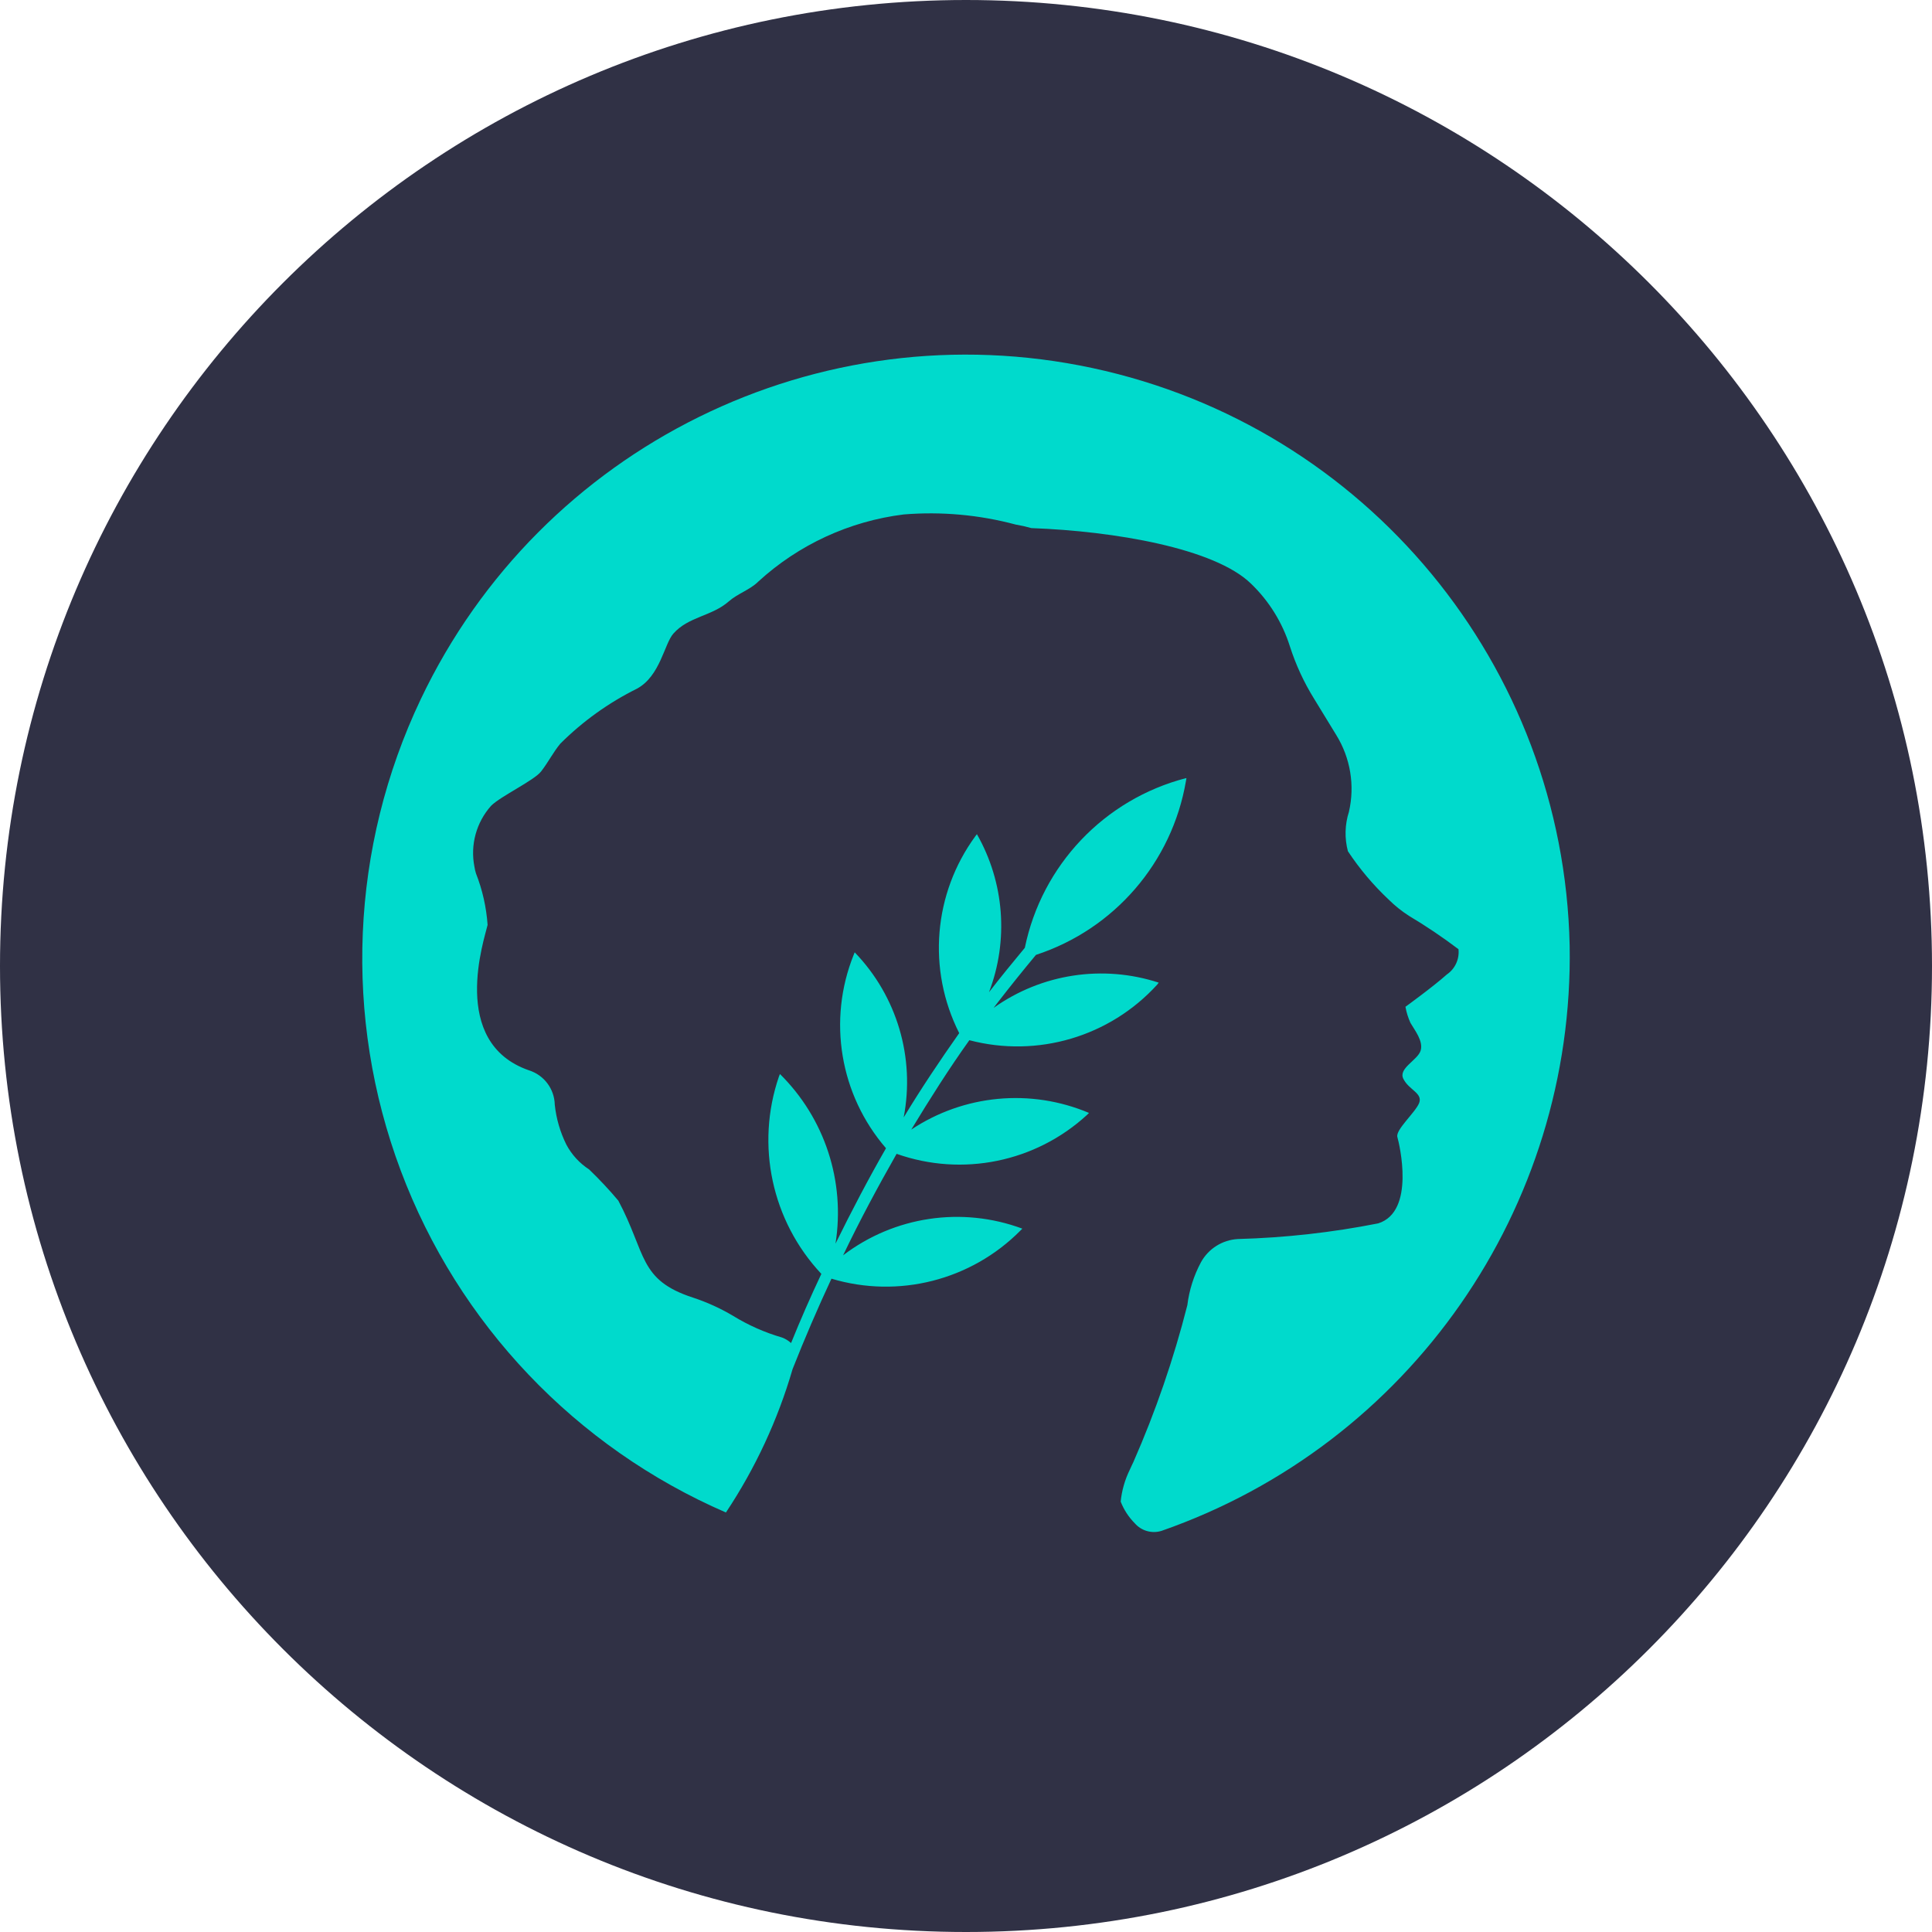
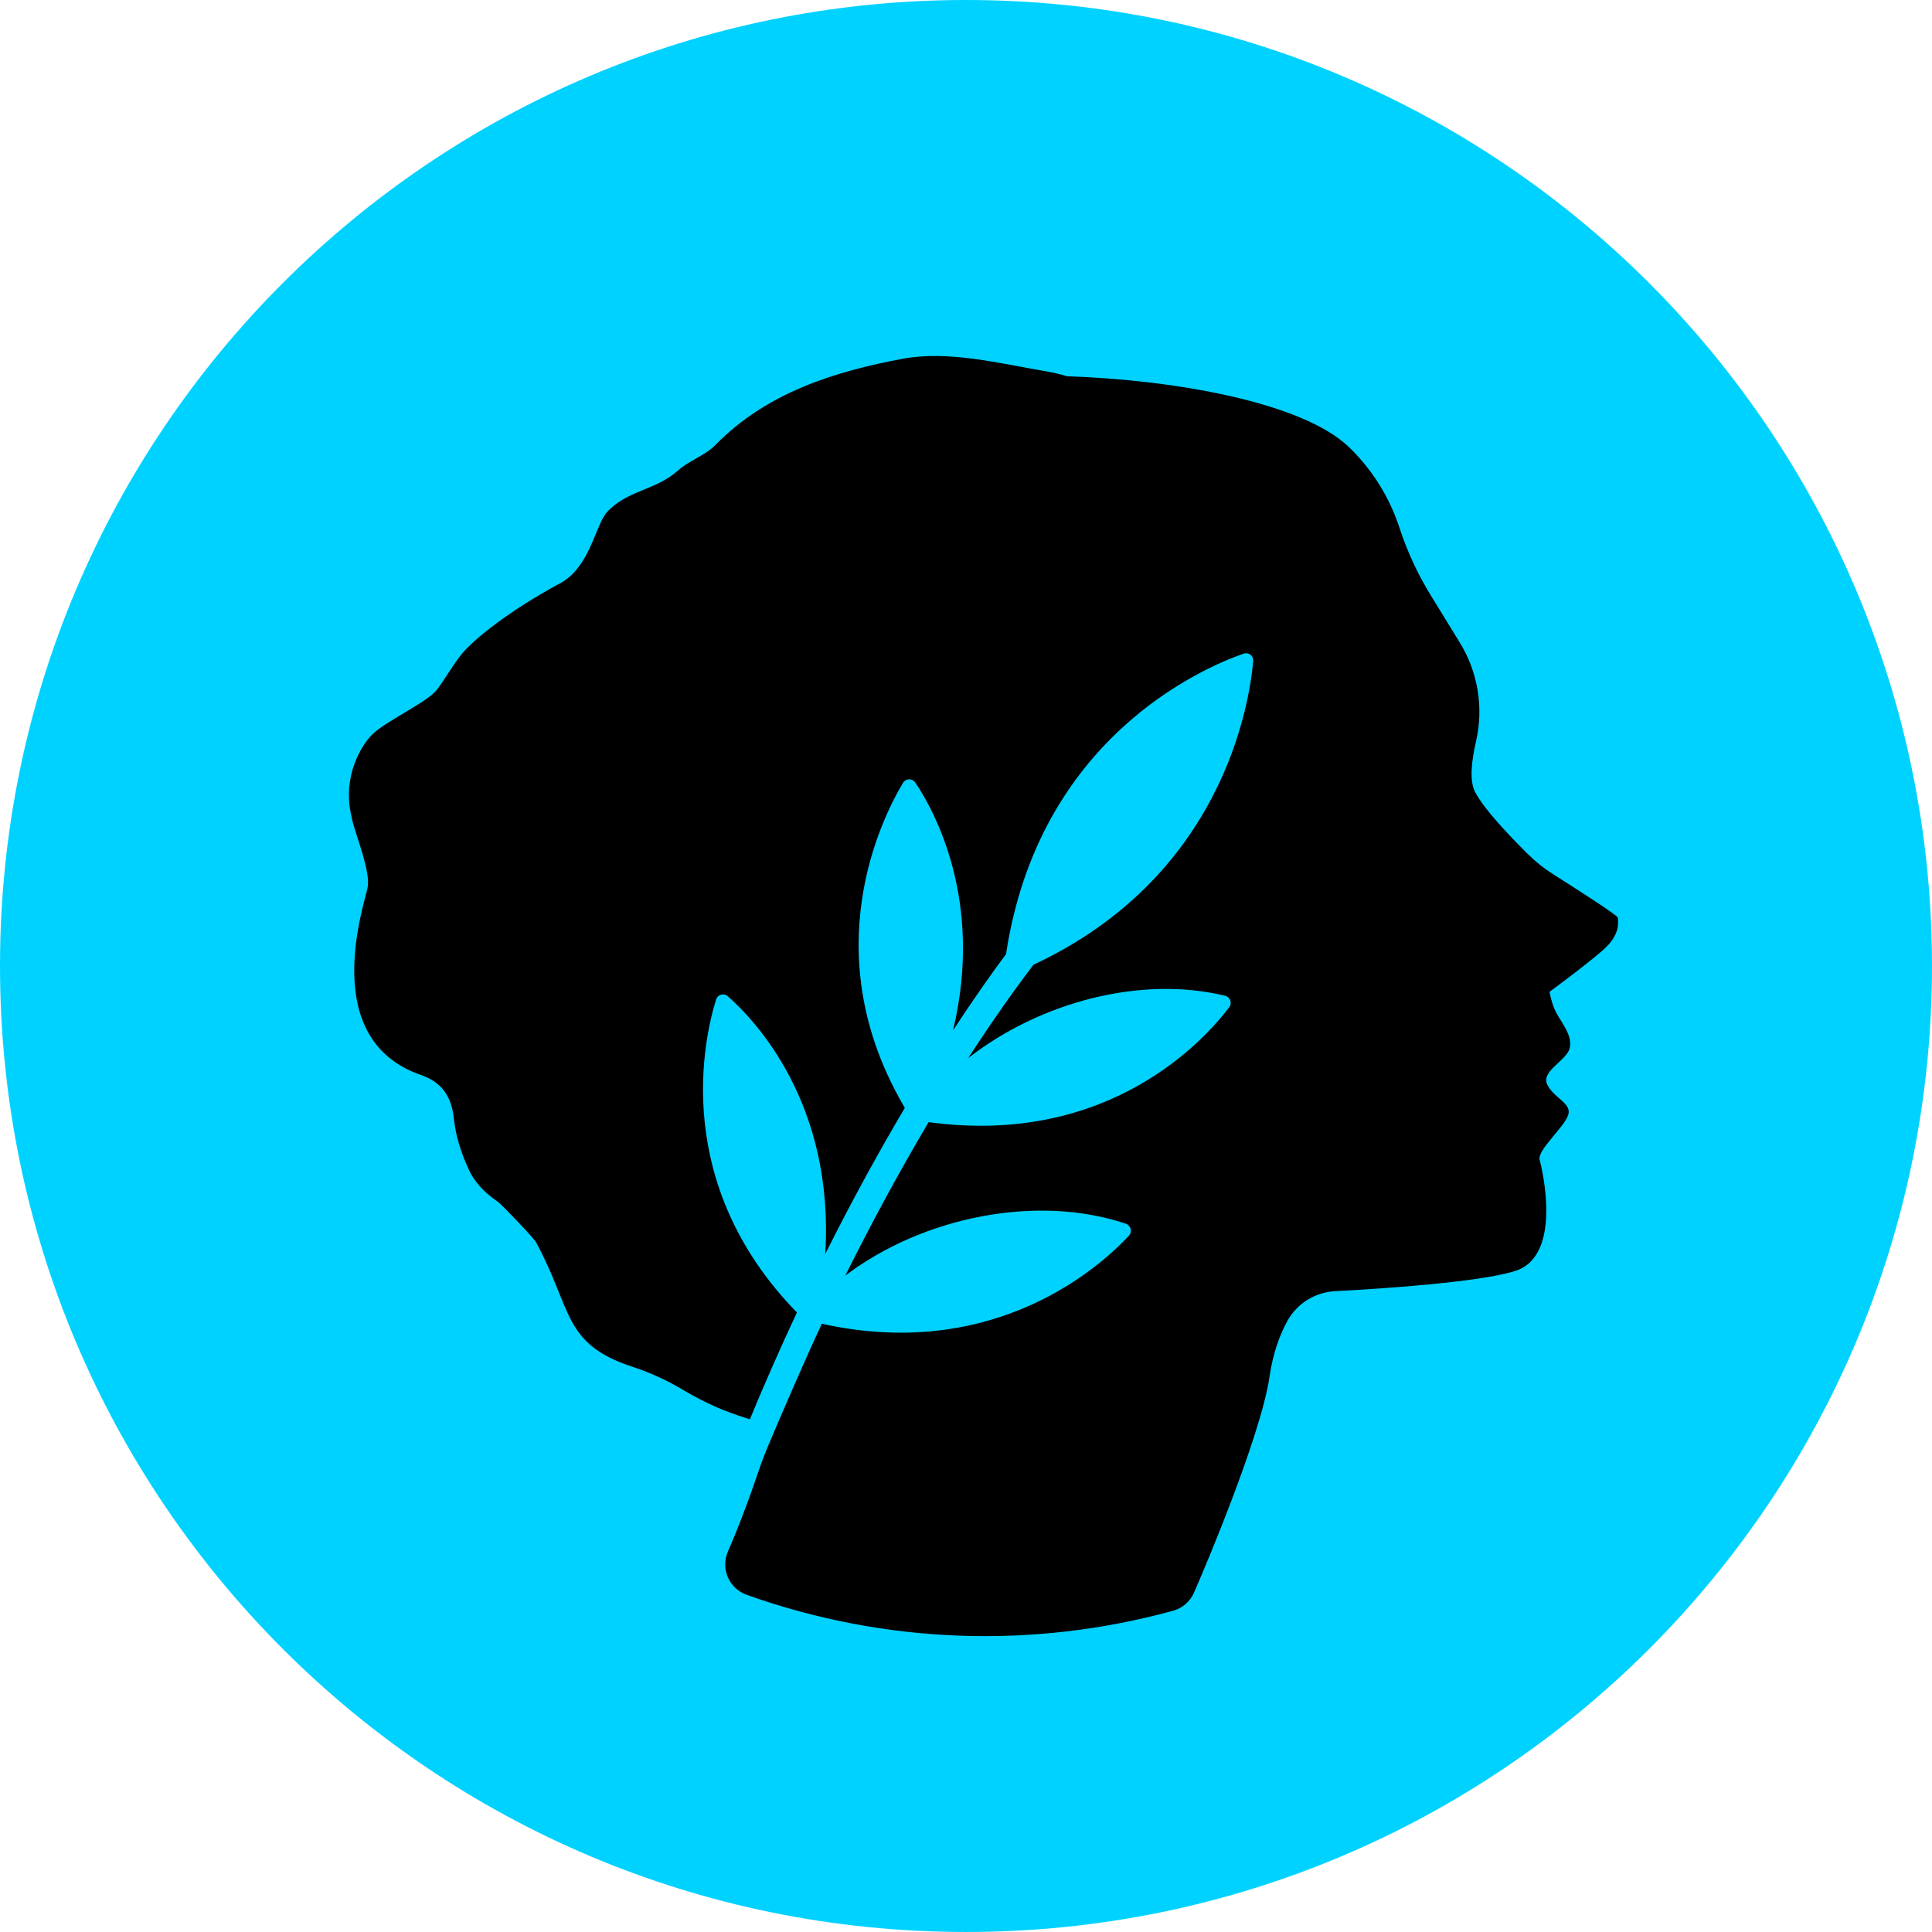
- <svg xmlns="http://www.w3.org/2000/svg" width="256" height="256" viewBox="0 0 256 256" fill="none">
-   <circle cx="128" cy="128" r="128" fill="#303145" />
-   <path d="M207.987 125.276A80.001 80.001 0 0 0 55.752 92.649a80.007 80.007 0 0 0 40.437 107.763 69.238 69.238 0 0 0 8.833-19.002 215.617 215.617 0 0 1 5.151-11.978 25.11 25.11 0 0 0 25.023-6.36l.268-.269a24.876 24.876 0 0 0-23.75 3.534c2.208-4.618 4.618-9.099 7.091-13.448a24.977 24.977 0 0 0 25.224-5.152l.268-.268a24.955 24.955 0 0 0-23.549 2.208c2.474-4.081 5.017-8.095 7.696-11.844a25.053 25.053 0 0 0 24.888-7.36l.201-.268a24.578 24.578 0 0 0-21.878 3.346c.202-.269.47-.601.668-.869a226.297 226.297 0 0 1 4.947-6.155 29.454 29.454 0 0 0 19.871-23.016l.067-.403h-.067a29.321 29.321 0 0 0-21.345 22.479c-1.604 1.94-3.211 3.887-4.748 5.886a24.573 24.573 0 0 0-1.604-20.942l-.202.269a25.045 25.045 0 0 0-2.141 26.094c-2.544 3.614-5.017 7.292-7.36 11.172a24.727 24.727 0 0 0-6.49-21.878l-.135.335a24.965 24.965 0 0 0 4.283 25.624c-2.343 4.081-4.551 8.296-6.692 12.646a25.858 25.858 0 0 0-7.36-22.479l-.134.335a25.936 25.936 0 0 0 5.621 26.147 176.653 176.653 0 0 0-4.014 9.165 3.639 3.639 0 0 0-1.204-.735 26.468 26.468 0 0 1-6.49-2.876 26.854 26.854 0 0 0-5.3-2.41c-7.226-2.342-6.156-5.819-9.894-12.847a53.143 53.143 0 0 0-3.872-4.137 8.91 8.91 0 0 1-3.01-3.279 15.61 15.61 0 0 1-1.541-5.3 4.883 4.883 0 0 0-3.413-4.551c-10.639-3.678-5.886-17.462-5.487-19.271a23.061 23.061 0 0 0-1.54-6.823 5.723 5.723 0 0 1-.202-.869 9.402 9.402 0 0 1 2.208-8.095c1.272-1.272 5.689-3.346 6.625-4.55.936-1.205 1.604-2.544 2.544-3.679a38.79 38.79 0 0 1 10.168-7.292c3.078-1.672 3.615-5.954 4.816-7.293 2.007-2.276 5.085-2.276 7.36-4.283 1.138-1.003 2.827-1.54 3.887-2.607a34.901 34.901 0 0 1 19.27-8.897 43.685 43.685 0 0 1 14.839 1.34c.7.117 1.392.273 2.074.469 11.038.403 24.288 2.675 29.104 7.36a19.762 19.762 0 0 1 5.151 8.296 31.352 31.352 0 0 0 3.212 6.957l2.943 4.816a13.543 13.543 0 0 1 1.671 10.169 9.297 9.297 0 0 0-.134 5.219 36.34 36.34 0 0 0 5.42 6.423c.814.806 1.71 1.524 2.675 2.141a72.214 72.214 0 0 1 6.557 4.417 3.588 3.588 0 0 1-1.54 3.346c-1.873 1.671-5.487 4.283-5.487 4.283.13.739.355 1.458.667 2.141.534.936 1.739 2.409 1.34 3.678-.4 1.268-3.011 2.343-2.276 3.745.735 1.474 2.608 1.873 2.074 3.212-.533 1.272-3.144 3.533-2.876 4.484.269.95 2.41 9.893-2.544 11.441a111.323 111.323 0 0 1-18.599 2.074 5.97 5.97 0 0 0-4.883 3.077 16.238 16.238 0 0 0-1.805 5.689 133.074 133.074 0 0 1-7.159 20.808s-.201.402-.469 1.003a12.393 12.393 0 0 0-1.205 4.215 8.461 8.461 0 0 0 1.872 2.877 3.371 3.371 0 0 0 3.534 1.003 80.637 80.637 0 0 0 54.086-77.574Z" fill="#00DACC" />
+ <svg xmlns="http://www.w3.org/2000/svg" viewBox="0 0 1500 1500.01">
+   <g data-name="Capa 2">
+     <g data-name="Capa 1">
+       <path d="M1500 750c0-414.21-335.78-750-750-750S0 335.79 0 750s335.78 750 750 750 750-335.79 750-750" style="fill:#00d2ff" />
+       <path d="M1256.15 712.56c0-1.78-32.47-22.52-49.55-33.34a119.9 119.9 0 0 1-20.43-16.17c-12.79-12.64-34.09-34.74-41-48.34-4.45-8.69-2.62-24.33.84-39.25a102.4 102.4 0 0 0-12.65-76.59l-22.22-36.18a244.46 244.46 0 0 1-24.49-52.62 153 153 0 0 0-38.91-62.55c-36.15-35.26-136.2-52.62-219.31-55.39a134.68 134.68 0 0 0-15.64-3.72c-37-6.3-76.48-16.48-111.9-9.87-52.58 9.79-105.74 26.27-145.42 66.93-8 8.21-20.5 12.08-29.12 19.86-17.09 15.42-40.1 15.42-55.28 32.54-8.89 10-13 42.61-36.3 55.06-38.54 20.65-67.06 43.4-76.4 55-7.06 8.73-12.53 18.94-19.4 27.86-7 9.15-40.21 24.64-49.86 34.33s-22.59 33.27-16.78 61.13c.54 2.54 1 4.64 1.33 6.34 3.8 14.16 14.13 39.83 11.74 51.6-2.78 13.93-38.62 117.78 41.46 145.46 16.67 5.77 23.73 17 25.55 34.1 1.41 12.76 5.2 25.85 11.85 39.94 7.29 15.37 21.64 23.73 22.81 24.75 4.83 4.26 27.31 27.72 29.16 31.14 28.41 52.51 20.43 78.75 74.81 96.59a198.58 198.58 0 0 1 40 18.34 215.88 215.88 0 0 0 49 21.72c.5.14 1.26.41 2.15.73 12.08-29.19 24.33-56.88 36.54-82.94-97.89-100.38-72.15-212.84-62.76-243a5.61 5.61 0 0 1 9.07-2.54c20.54 18 83 82.93 75.67 200.14 21.6-43.14 42.61-81.08 61.8-113.47-70.64-119.72-18-224.66-1.41-252.33a5.65 5.65 0 0 1 9.53-.26c14.4 21.38 53.53 91.47 29.3 192.45 17.57-26.86 31.83-46.74 41.15-59.22 25.24-166.92 151.3-221.69 184.43-233.3a5.61 5.61 0 0 1 7.47 5.8c-3.06 34.52-24.34 167.44-170.56 235.7-17.57 23.15-34.5 47.52-50.69 72.52C807.64 777.87 886 757.3 951.1 773.1a5.68 5.68 0 0 1 3.3 8.91c-18.72 24.78-93.17 108.36-233.4 89.21-23.7 39.95-45.42 80.43-64.7 119.15 60.55-45.82 149.04-63.37 217.7-40.3a5.74 5.74 0 0 1 2.5 9.32c-21.32 23-103.42 98.27-238.4 68.38-12.65 26.74-31.52 70.71-40.73 92.44-3.17 7.47-6.09 15-8.68 22.71-6 17.7-14 39.78-23.61 61.87a25 25 0 0 0 14.72 33.46 550.24 550.24 0 0 0 331.2 12.27 24.84 24.84 0 0 0 16.18-14.35c2.27-5.39 4.51-10.49 4.51-10.49s47.08-109.36 54-157c2.73-18.73 8.17-32.78 13.78-43a44.92 44.92 0 0 1 36.91-23.19c35.88-1.9 112.28-6.91 140.07-15.72 36.94-11.73 20.92-79 18.94-86.26s17.77-24.11 21.84-33.95-10-13.21-15.73-24 14.25-18.57 17.1-28.37-6.5-20.58-10.29-27.83-5.24-16.32-5.24-16.32 27-19.79 41.38-32.28 11.69-22.78 11.66-25.21" />
+     </g>
+   </g>
</svg>
